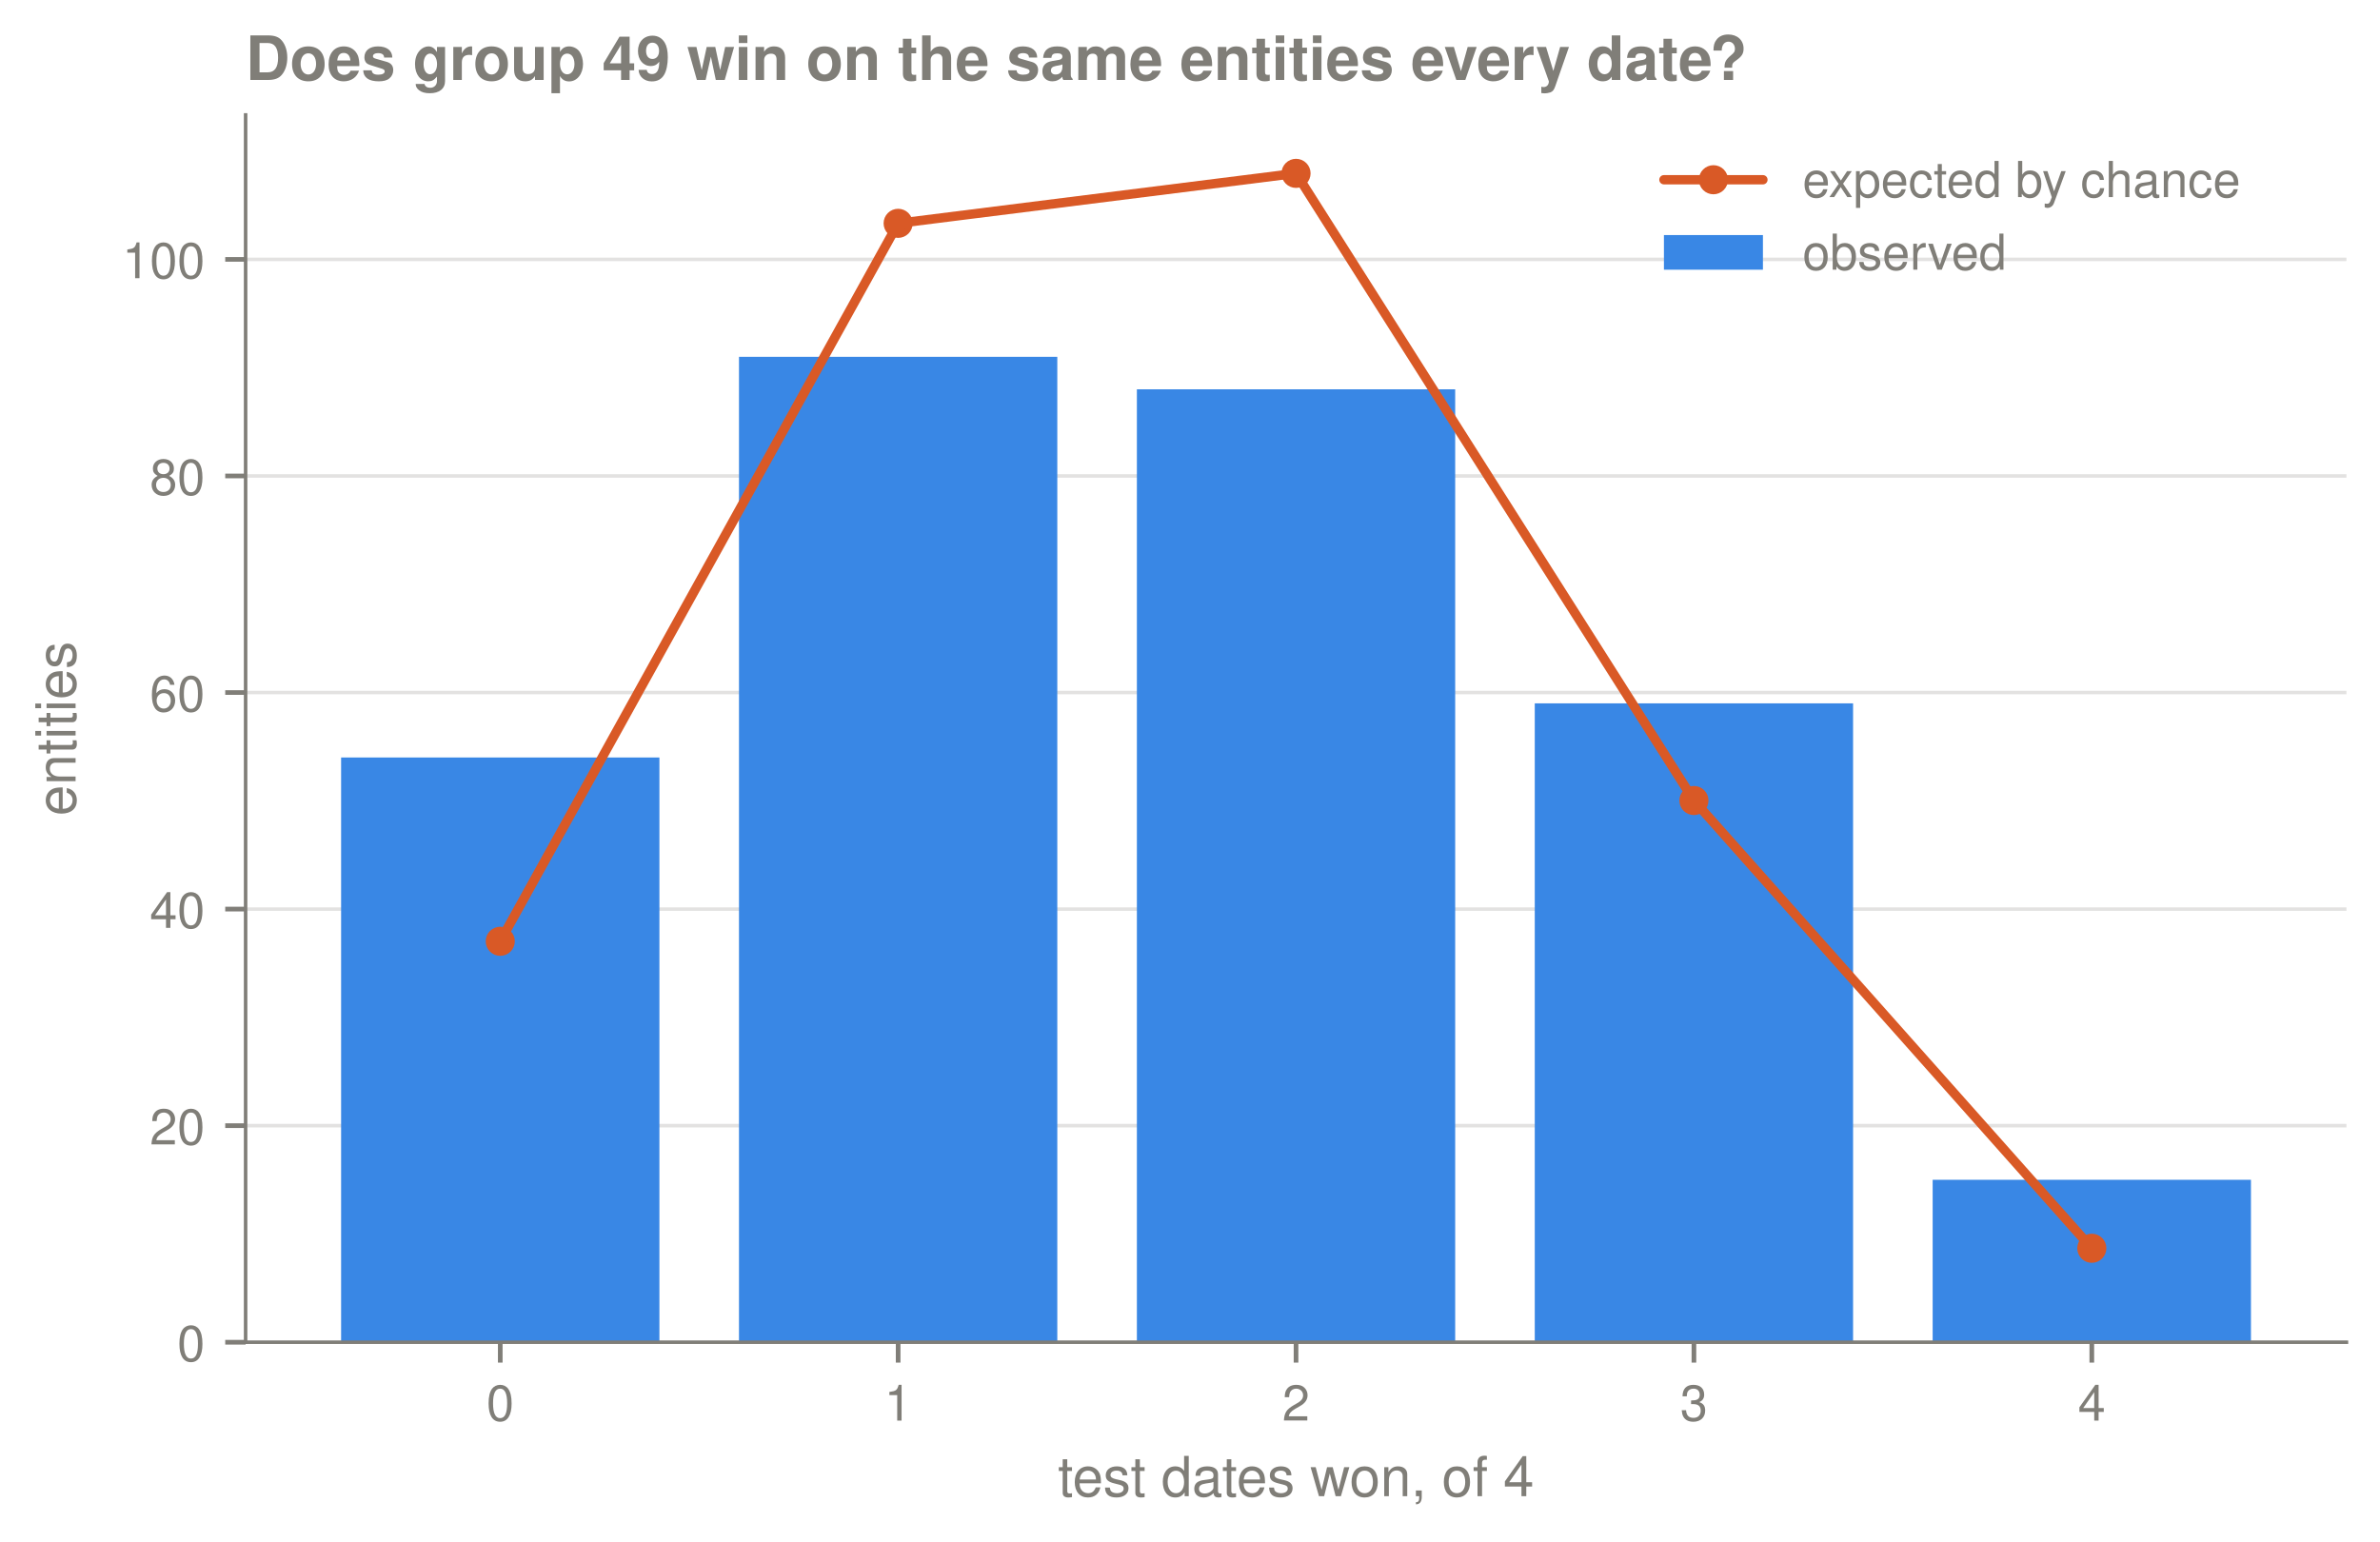
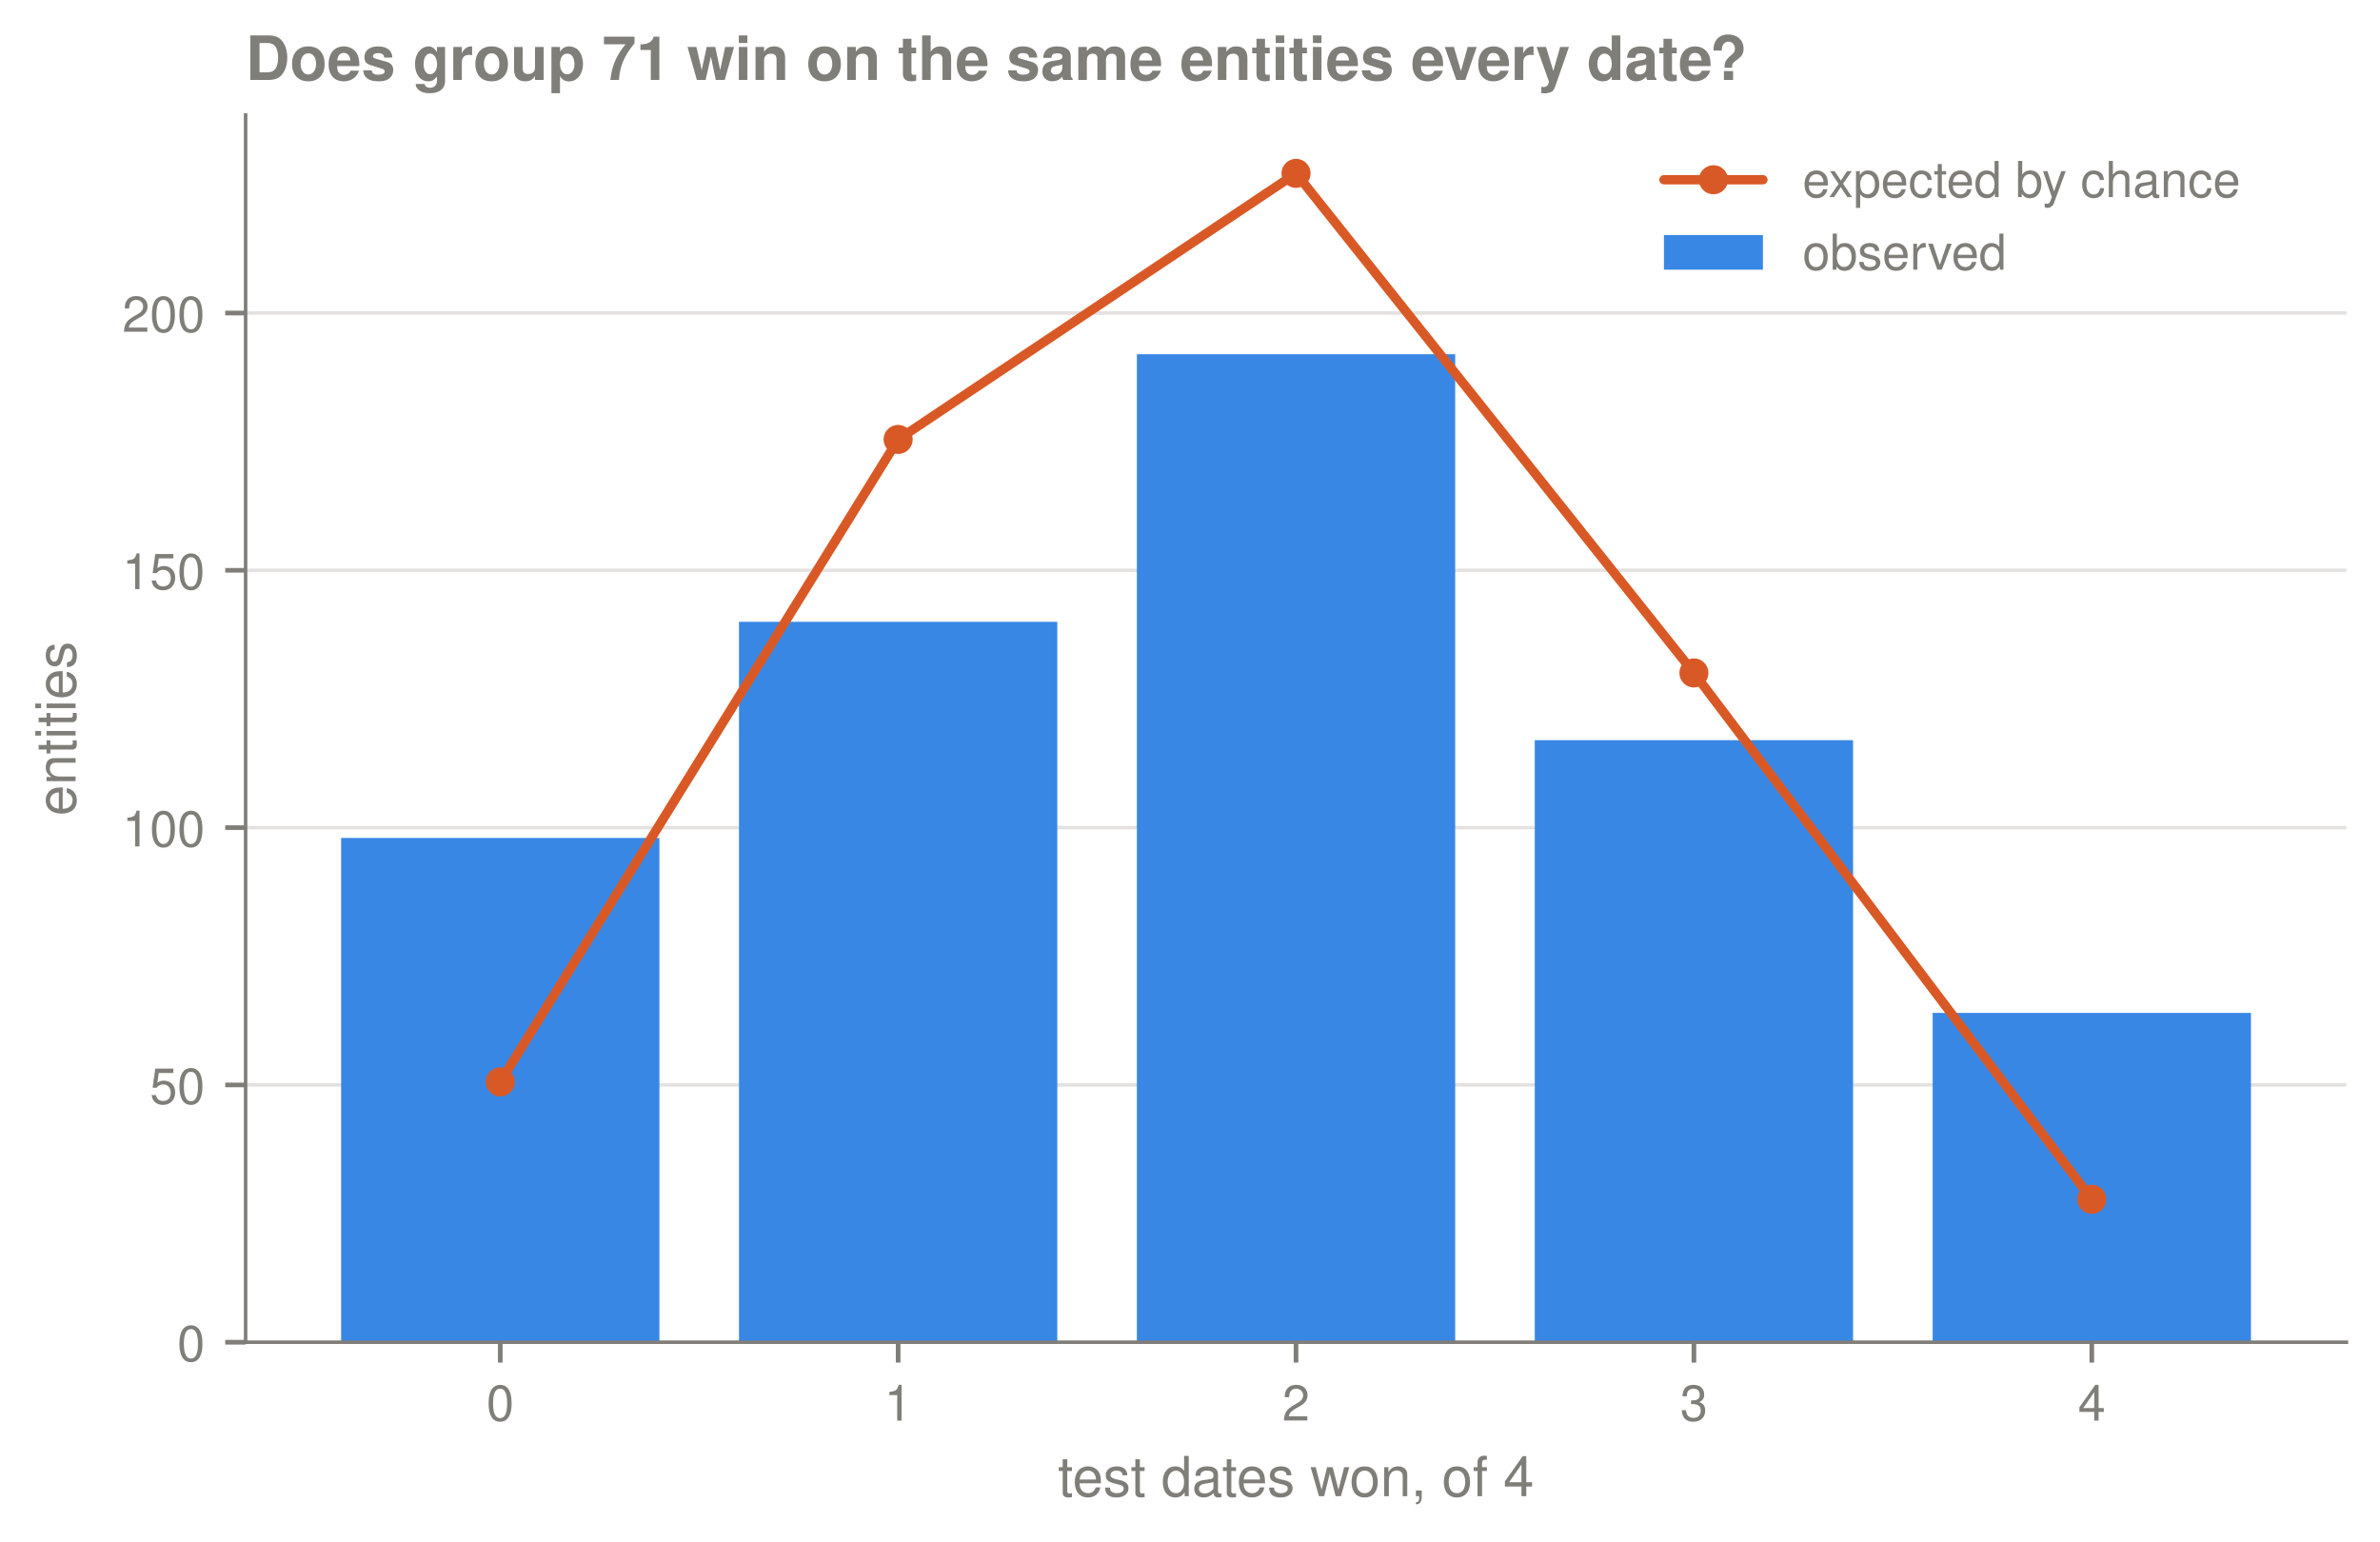
<svg xmlns="http://www.w3.org/2000/svg" xmlns:xlink="http://www.w3.org/1999/xlink" width="408.72pt" height="264.72pt" viewBox="0 0 408.72 264.72" version="1.1">
  <defs>
    <style type="text/css">*{stroke-linejoin: round; stroke-linecap: butt}</style>
  </defs>
  <g id="figure_1">
    <g id="patch_1">
      <path d="M 0 264.72  L 408.72 264.72  L 408.72 0  L 0 0  L 0 264.72  z " style="fill: none" />
    </g>
    <g id="axes_1">
      <g id="patch_2">
        <path d="M 42.179 230.539  L 402.96 230.539  L 402.96 19.738  L 42.179 19.738  L 42.179 230.539  z " style="fill: none" />
      </g>
      <g id="matplotlib.axis_1">
        <g id="xtick_1">
          <g id="line2d_1">
            <defs>
              <path id="m7ca76c869c" d="M 0 0  L 0 3.5  " style="stroke: #807e78; stroke-width: 0.8" />
            </defs>
            <g>
              <use xlink:href="#m7ca76c869c" x="85.91" y="230.539" style="fill: #807e78; stroke: #807e78; stroke-width: 0.8" />
            </g>
          </g>
          <g id="text_1">
            <text style="font-size: 8.5px; font-family: system-ui, -apple-system, 'Segoe UI', Helvetica, Arial, sans-serif; text-anchor: middle; fill: #807e78" x="85.91" y="243.998" transform="rotate(-0 85.90962 243.9976)">0</text>
          </g>
        </g>
        <g id="xtick_2">
          <g id="line2d_2">
            <g>
              <use xlink:href="#m7ca76c869c" x="154.239" y="230.539" style="fill: #807e78; stroke: #807e78; stroke-width: 0.8" />
            </g>
          </g>
          <g id="text_2">
            <text style="font-size: 8.5px; font-family: system-ui, -apple-system, 'Segoe UI', Helvetica, Arial, sans-serif; text-anchor: middle; fill: #807e78" x="154.239" y="243.998" transform="rotate(-0 154.2393 243.9976)">1</text>
          </g>
        </g>
        <g id="xtick_3">
          <g id="line2d_3">
            <g>
              <use xlink:href="#m7ca76c869c" x="222.569" y="230.539" style="fill: #807e78; stroke: #807e78; stroke-width: 0.8" />
            </g>
          </g>
          <g id="text_3">
            <text style="font-size: 8.5px; font-family: system-ui, -apple-system, 'Segoe UI', Helvetica, Arial, sans-serif; text-anchor: middle; fill: #807e78" x="222.569" y="243.998" transform="rotate(-0 222.5691 243.9976)">2</text>
          </g>
        </g>
        <g id="xtick_4">
          <g id="line2d_4">
            <g>
              <use xlink:href="#m7ca76c869c" x="290.899" y="230.539" style="fill: #807e78; stroke: #807e78; stroke-width: 0.8" />
            </g>
          </g>
          <g id="text_4">
            <text style="font-size: 8.5px; font-family: system-ui, -apple-system, 'Segoe UI', Helvetica, Arial, sans-serif; text-anchor: middle; fill: #807e78" x="290.899" y="243.998" transform="rotate(-0 290.8988 243.9976)">3</text>
          </g>
        </g>
        <g id="xtick_5">
          <g id="line2d_5">
            <g>
              <use xlink:href="#m7ca76c869c" x="359.228" y="230.539" style="fill: #807e78; stroke: #807e78; stroke-width: 0.8" />
            </g>
          </g>
          <g id="text_5">
            <text style="font-size: 8.5px; font-family: system-ui, -apple-system, 'Segoe UI', Helvetica, Arial, sans-serif; text-anchor: middle; fill: #807e78" x="359.228" y="243.998" transform="rotate(-0 359.2285 243.9976)">4</text>
          </g>
        </g>
        <g id="text_6">
          <text style="font-size: 9.5px; font-family: system-ui, -apple-system, 'Segoe UI', Helvetica, Arial, sans-serif; text-anchor: middle; fill: #807e78" x="222.569" y="256.984" transform="rotate(-0 222.5691 256.9838)">test dates won, of 4</text>
        </g>
      </g>
      <g id="matplotlib.axis_2">
        <g id="ytick_1">
          <g id="line2d_6">
            <path d="M 42.179 230.539  L 402.96 230.539  " clip-path="url(#p1bc04a4621)" style="fill: none; stroke: #807e78; stroke-opacity: 0.22; stroke-width: 0.6; stroke-linecap: round" />
          </g>
          <g id="line2d_7">
            <defs>
              <path id="m4a74f7f7e6" d="M 0 0  L -3.5 0  " style="stroke: #807e78; stroke-width: 0.8" />
            </defs>
            <g>
              <use xlink:href="#m4a74f7f7e6" x="42.179" y="230.539" style="fill: #807e78; stroke: #807e78; stroke-width: 0.8" />
            </g>
          </g>
          <g id="text_7">
            <text style="font-size: 8.5px; font-family: system-ui, -apple-system, 'Segoe UI', Helvetica, Arial, sans-serif; text-anchor: end; fill: #807e78" x="35.179" y="233.768" transform="rotate(-0 35.17859 233.7682)">0</text>
          </g>
        </g>
        <g id="ytick_2">
          <g id="line2d_8">
-             <path d="M 42.179 193.341  L 402.96 193.341  " clip-path="url(#p1bc04a4621)" style="fill: none; stroke: #807e78; stroke-opacity: 0.22; stroke-width: 0.6; stroke-linecap: round" />
+             <path d="M 42.179 186.346  L 402.96 186.346  " clip-path="url(#p1bc04a4621)" style="fill: none; stroke: #807e78; stroke-opacity: 0.22; stroke-width: 0.6; stroke-linecap: round" />
          </g>
          <g id="line2d_9">
            <g>
-               <use xlink:href="#m4a74f7f7e6" x="42.179" y="193.341" style="fill: #807e78; stroke: #807e78; stroke-width: 0.8" />
+               <use xlink:href="#m4a74f7f7e6" x="42.179" y="186.346" style="fill: #807e78; stroke: #807e78; stroke-width: 0.8" />
            </g>
          </g>
          <g id="text_8">
-             <text style="font-size: 8.5px; font-family: system-ui, -apple-system, 'Segoe UI', Helvetica, Arial, sans-serif; text-anchor: end; fill: #807e78" x="35.179" y="196.57" transform="rotate(-0 35.17859 196.5702)">20</text>
+             <text style="font-size: 8.5px; font-family: system-ui, -apple-system, 'Segoe UI', Helvetica, Arial, sans-serif; text-anchor: end; fill: #807e78" x="35.179" y="189.575" transform="rotate(-0 35.17859 189.575)">50</text>
          </g>
        </g>
        <g id="ytick_3">
          <g id="line2d_10">
-             <path d="M 42.179 156.143  L 402.96 156.143  " clip-path="url(#p1bc04a4621)" style="fill: none; stroke: #807e78; stroke-opacity: 0.22; stroke-width: 0.6; stroke-linecap: round" />
+             <path d="M 42.179 142.152  L 402.96 142.152  " clip-path="url(#p1bc04a4621)" style="fill: none; stroke: #807e78; stroke-opacity: 0.22; stroke-width: 0.6; stroke-linecap: round" />
          </g>
          <g id="line2d_11">
            <g>
-               <use xlink:href="#m4a74f7f7e6" x="42.179" y="156.143" style="fill: #807e78; stroke: #807e78; stroke-width: 0.8" />
+               <use xlink:href="#m4a74f7f7e6" x="42.179" y="142.152" style="fill: #807e78; stroke: #807e78; stroke-width: 0.8" />
            </g>
          </g>
          <g id="text_9">
-             <text style="font-size: 8.5px; font-family: system-ui, -apple-system, 'Segoe UI', Helvetica, Arial, sans-serif; text-anchor: end; fill: #807e78" x="35.179" y="159.372" transform="rotate(-0 35.17859 159.3721)">40</text>
+             <text style="font-size: 8.5px; font-family: system-ui, -apple-system, 'Segoe UI', Helvetica, Arial, sans-serif; text-anchor: end; fill: #807e78" x="35.179" y="145.382" transform="rotate(-0 35.17859 145.3817)">100</text>
          </g>
        </g>
        <g id="ytick_4">
          <g id="line2d_12">
-             <path d="M 42.179 118.945  L 402.96 118.945  " clip-path="url(#p1bc04a4621)" style="fill: none; stroke: #807e78; stroke-opacity: 0.22; stroke-width: 0.6; stroke-linecap: round" />
+             <path d="M 42.179 97.959  L 402.96 97.959  " clip-path="url(#p1bc04a4621)" style="fill: none; stroke: #807e78; stroke-opacity: 0.22; stroke-width: 0.6; stroke-linecap: round" />
          </g>
          <g id="line2d_13">
            <g>
-               <use xlink:href="#m4a74f7f7e6" x="42.179" y="118.945" style="fill: #807e78; stroke: #807e78; stroke-width: 0.8" />
+               <use xlink:href="#m4a74f7f7e6" x="42.179" y="97.959" style="fill: #807e78; stroke: #807e78; stroke-width: 0.8" />
            </g>
          </g>
          <g id="text_10">
-             <text style="font-size: 8.5px; font-family: system-ui, -apple-system, 'Segoe UI', Helvetica, Arial, sans-serif; text-anchor: end; fill: #807e78" x="35.179" y="122.174" transform="rotate(-0 35.17859 122.174)">60</text>
+             <text style="font-size: 8.5px; font-family: system-ui, -apple-system, 'Segoe UI', Helvetica, Arial, sans-serif; text-anchor: end; fill: #807e78" x="35.179" y="101.188" transform="rotate(-0 35.17859 101.1884)">150</text>
          </g>
        </g>
        <g id="ytick_5">
          <g id="line2d_14">
-             <path d="M 42.179 81.747  L 402.96 81.747  " clip-path="url(#p1bc04a4621)" style="fill: none; stroke: #807e78; stroke-opacity: 0.22; stroke-width: 0.6; stroke-linecap: round" />
+             <path d="M 42.179 53.766  L 402.96 53.766  " clip-path="url(#p1bc04a4621)" style="fill: none; stroke: #807e78; stroke-opacity: 0.22; stroke-width: 0.6; stroke-linecap: round" />
          </g>
          <g id="line2d_15">
            <g>
-               <use xlink:href="#m4a74f7f7e6" x="42.179" y="81.747" style="fill: #807e78; stroke: #807e78; stroke-width: 0.8" />
+               <use xlink:href="#m4a74f7f7e6" x="42.179" y="53.766" style="fill: #807e78; stroke: #807e78; stroke-width: 0.8" />
            </g>
          </g>
          <g id="text_11">
-             <text style="font-size: 8.5px; font-family: system-ui, -apple-system, 'Segoe UI', Helvetica, Arial, sans-serif; text-anchor: end; fill: #807e78" x="35.179" y="84.976" transform="rotate(-0 35.17859 84.97594)">80</text>
-           </g>
-         </g>
-         <g id="ytick_6">
-           <g id="line2d_16">
-             <path d="M 42.179 44.549  L 402.96 44.549  " clip-path="url(#p1bc04a4621)" style="fill: none; stroke: #807e78; stroke-opacity: 0.22; stroke-width: 0.6; stroke-linecap: round" />
-           </g>
-           <g id="line2d_17">
-             <g>
-               <use xlink:href="#m4a74f7f7e6" x="42.179" y="44.549" style="fill: #807e78; stroke: #807e78; stroke-width: 0.8" />
-             </g>
-           </g>
-           <g id="text_12">
-             <text style="font-size: 8.5px; font-family: system-ui, -apple-system, 'Segoe UI', Helvetica, Arial, sans-serif; text-anchor: end; fill: #807e78" x="35.179" y="47.778" transform="rotate(-0 35.17859 47.77787)">100</text>
-           </g>
-         </g>
-         <g id="text_13">
+             <text style="font-size: 8.5px; font-family: system-ui, -apple-system, 'Segoe UI', Helvetica, Arial, sans-serif; text-anchor: end; fill: #807e78" x="35.179" y="56.995" transform="rotate(-0 35.17859 56.99518)">200</text>
+           </g>
+         </g>
+         <g id="text_12">
          <text style="font-size: 9.5px; font-family: system-ui, -apple-system, 'Segoe UI', Helvetica, Arial, sans-serif; text-anchor: middle; fill: #807e78" x="12.979" y="125.139" transform="rotate(-90 12.97852 125.1386)">entities</text>
        </g>
      </g>
      <g id="patch_3">
-         <path d="M 58.578 230.539  L 113.242 230.539  L 113.242 130.104  L 58.578 130.104  z " clip-path="url(#p1bc04a4621)" style="fill: #3987e5" />
+         <path d="M 58.578 230.539  L 113.242 230.539  L 113.242 143.92  L 58.578 143.92  z " clip-path="url(#p1bc04a4621)" style="fill: #3987e5" />
      </g>
      <g id="patch_4">
-         <path d="M 126.907 230.539  L 181.571 230.539  L 181.571 61.288  L 126.907 61.288  z " clip-path="url(#p1bc04a4621)" style="fill: #3987e5" />
+         <path d="M 126.907 230.539  L 181.571 230.539  L 181.571 106.798  L 126.907 106.798  z " clip-path="url(#p1bc04a4621)" style="fill: #3987e5" />
      </g>
      <g id="patch_5">
-         <path d="M 195.237 230.539  L 249.901 230.539  L 249.901 66.867  L 195.237 66.867  z " clip-path="url(#p1bc04a4621)" style="fill: #3987e5" />
+         <path d="M 195.237 230.539  L 249.901 230.539  L 249.901 60.837  L 195.237 60.837  z " clip-path="url(#p1bc04a4621)" style="fill: #3987e5" />
      </g>
      <g id="patch_6">
-         <path d="M 263.567 230.539  L 318.231 230.539  L 318.231 120.805  L 263.567 120.805  z " clip-path="url(#p1bc04a4621)" style="fill: #3987e5" />
+         <path d="M 263.567 230.539  L 318.231 230.539  L 318.231 127.127  L 263.567 127.127  z " clip-path="url(#p1bc04a4621)" style="fill: #3987e5" />
      </g>
      <g id="patch_7">
-         <path d="M 331.897 230.539  L 386.56 230.539  L 386.56 202.64  L 331.897 202.64  z " clip-path="url(#p1bc04a4621)" style="fill: #3987e5" />
-       </g>
-       <g id="line2d_18">
-         <path d="M 85.91 161.674  L 154.239 38.358  L 222.569 29.776  L 290.899 137.497  L 359.228 214.399  " clip-path="url(#p1bc04a4621)" style="fill: none; stroke: #d95926; stroke-width: 1.6; stroke-linecap: round" />
+         <path d="M 331.897 230.539  L 386.56 230.539  L 386.56 173.972  L 331.897 173.972  z " clip-path="url(#p1bc04a4621)" style="fill: #3987e5" />
+       </g>
+       <g id="line2d_16">
+         <path d="M 85.91 185.828  L 154.239 75.475  L 222.569 29.776  L 290.899 115.584  L 359.228 205.989  " clip-path="url(#p1bc04a4621)" style="fill: none; stroke: #d95926; stroke-width: 1.6; stroke-linecap: round" />
        <defs>
          <path id="m992e164147" d="M 0 2  C 0.53 2 1.039 1.789 1.414 1.414  C 1.789 1.039 2 0.53 2 0  C 2 -0.53 1.789 -1.039 1.414 -1.414  C 1.039 -1.789 0.53 -2 0 -2  C -0.53 -2 -1.039 -1.789 -1.414 -1.414  C -1.789 -1.039 -2 -0.53 -2 0  C -2 0.53 -1.789 1.039 -1.414 1.414  C -1.039 1.789 -0.53 2 0 2  z " style="stroke: #d95926" />
        </defs>
        <g clip-path="url(#p1bc04a4621)">
-           <use xlink:href="#m992e164147" x="85.91" y="161.674" style="fill: #d95926; stroke: #d95926" />
-           <use xlink:href="#m992e164147" x="154.239" y="38.358" style="fill: #d95926; stroke: #d95926" />
+           <use xlink:href="#m992e164147" x="85.91" y="185.828" style="fill: #d95926; stroke: #d95926" />
+           <use xlink:href="#m992e164147" x="154.239" y="75.475" style="fill: #d95926; stroke: #d95926" />
          <use xlink:href="#m992e164147" x="222.569" y="29.776" style="fill: #d95926; stroke: #d95926" />
-           <use xlink:href="#m992e164147" x="290.899" y="137.497" style="fill: #d95926; stroke: #d95926" />
-           <use xlink:href="#m992e164147" x="359.228" y="214.399" style="fill: #d95926; stroke: #d95926" />
+           <use xlink:href="#m992e164147" x="290.899" y="115.584" style="fill: #d95926; stroke: #d95926" />
+           <use xlink:href="#m992e164147" x="359.228" y="205.989" style="fill: #d95926; stroke: #d95926" />
        </g>
      </g>
      <g id="patch_8">
        <path d="M 42.179 230.539  L 42.179 19.738  " style="fill: none; stroke: #807e78; stroke-width: 0.6; stroke-linejoin: miter; stroke-linecap: square" />
      </g>
      <g id="patch_9">
        <path d="M 42.179 230.539  L 402.96 230.539  " style="fill: none; stroke: #807e78; stroke-width: 0.6; stroke-linejoin: miter; stroke-linecap: square" />
      </g>
-       <g id="text_14">
-         <text style="font-weight: 700; font-size: 10.5px; font-family: system-ui, -apple-system, 'Segoe UI', Helvetica, Arial, sans-serif; text-anchor: start; fill: #807e78" x="42.179" y="13.738" transform="rotate(-0 42.17859 13.73836)">Does group 49 win on the same entities every date?</text>
+       <g id="text_13">
+         <text style="font-weight: 700; font-size: 10.5px; font-family: system-ui, -apple-system, 'Segoe UI', Helvetica, Arial, sans-serif; text-anchor: start; fill: #807e78" x="42.179" y="13.738" transform="rotate(-0 42.17859 13.73836)">Does group 71 win on the same entities every date?</text>
      </g>
      <g id="legend_1">
-         <g id="line2d_19">
+         <g id="line2d_17">
          <path d="M 285.749 30.872  L 294.249 30.872  L 302.749 30.872  " style="fill: none; stroke: #d95926; stroke-width: 1.6; stroke-linecap: round" />
          <g>
            <use xlink:href="#m992e164147" x="294.249" y="30.872" style="fill: #d95926; stroke: #d95926" />
          </g>
        </g>
-         <g id="text_15">
+         <g id="text_14">
          <text style="font-size: 8.5px; font-family: system-ui, -apple-system, 'Segoe UI', Helvetica, Arial, sans-serif; text-anchor: start; fill: #807e78" x="309.549" y="33.847" transform="rotate(-0 309.5485 33.84703)">expected by chance</text>
        </g>
        <g id="patch_10">
          <path d="M 285.749 46.323  L 302.749 46.323  L 302.749 40.373  L 285.749 40.373  z " style="fill: #3987e5" />
        </g>
-         <g id="text_16">
+         <g id="text_15">
          <text style="font-size: 8.5px; font-family: system-ui, -apple-system, 'Segoe UI', Helvetica, Arial, sans-serif; text-anchor: start; fill: #807e78" x="309.549" y="46.323" transform="rotate(-0 309.5485 46.32344)">observed</text>
        </g>
      </g>
    </g>
  </g>
  <defs>
    <clipPath id="p1bc04a4621">
      <rect x="42.179" y="19.738" width="360.781" height="210.801" />
    </clipPath>
  </defs>
</svg>
